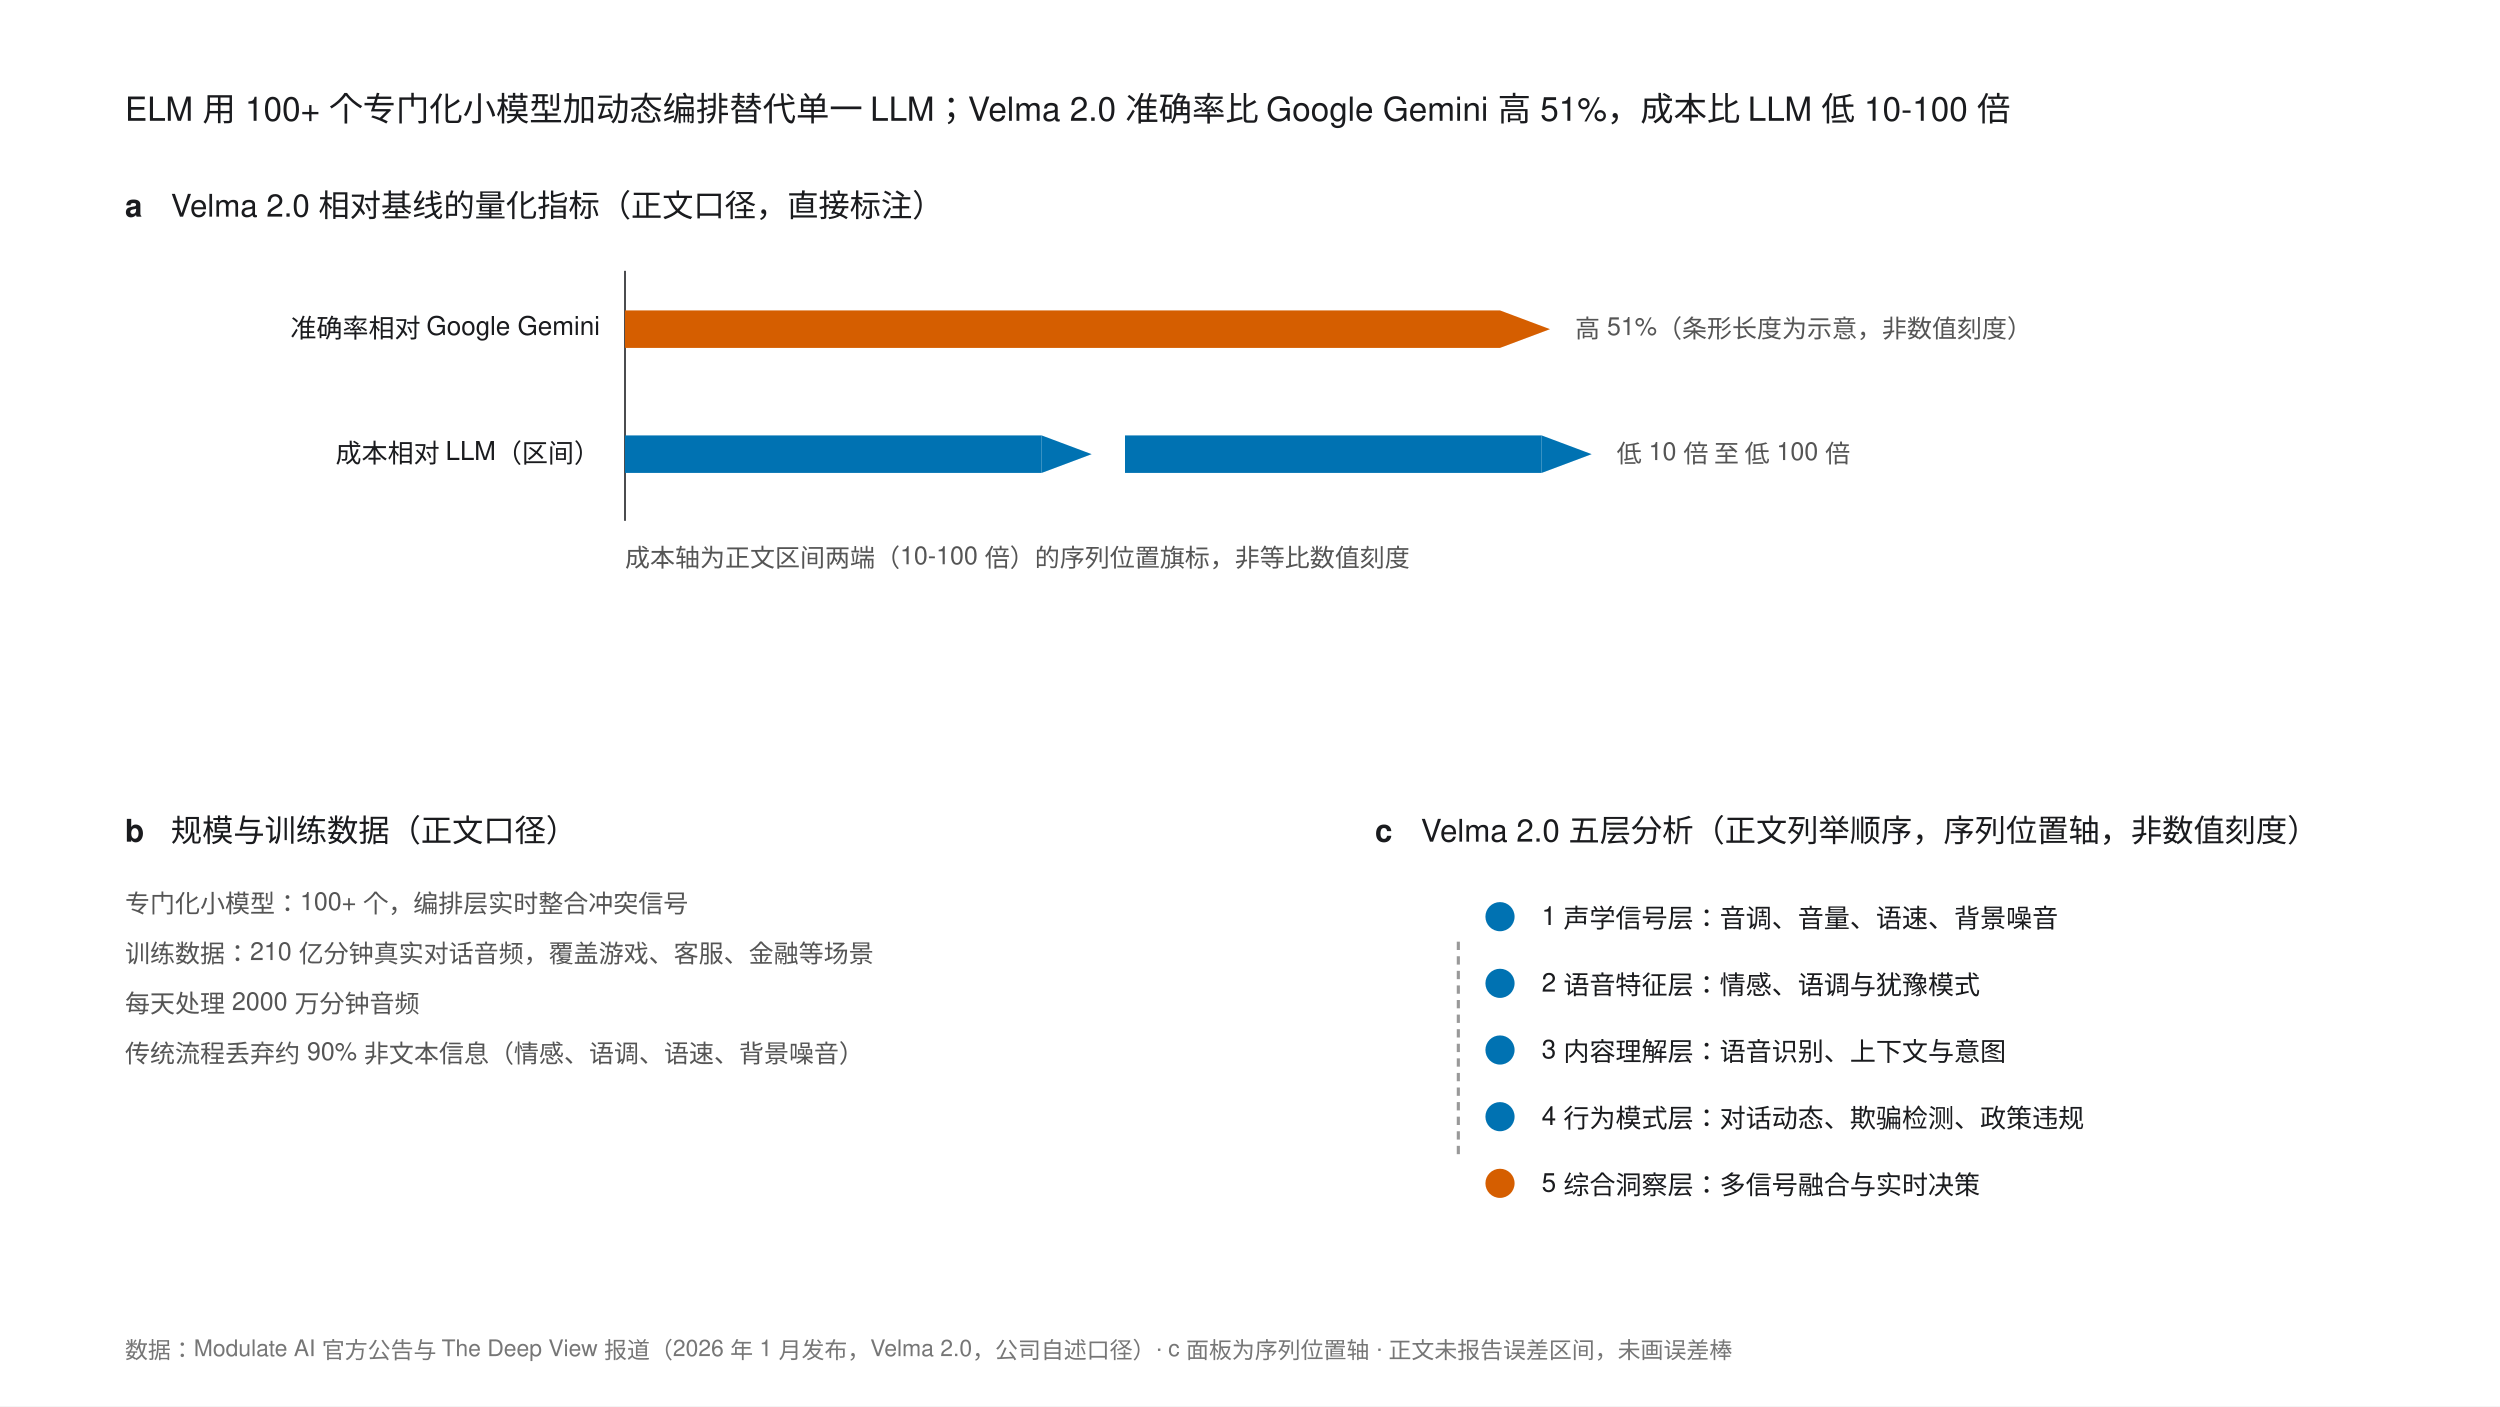
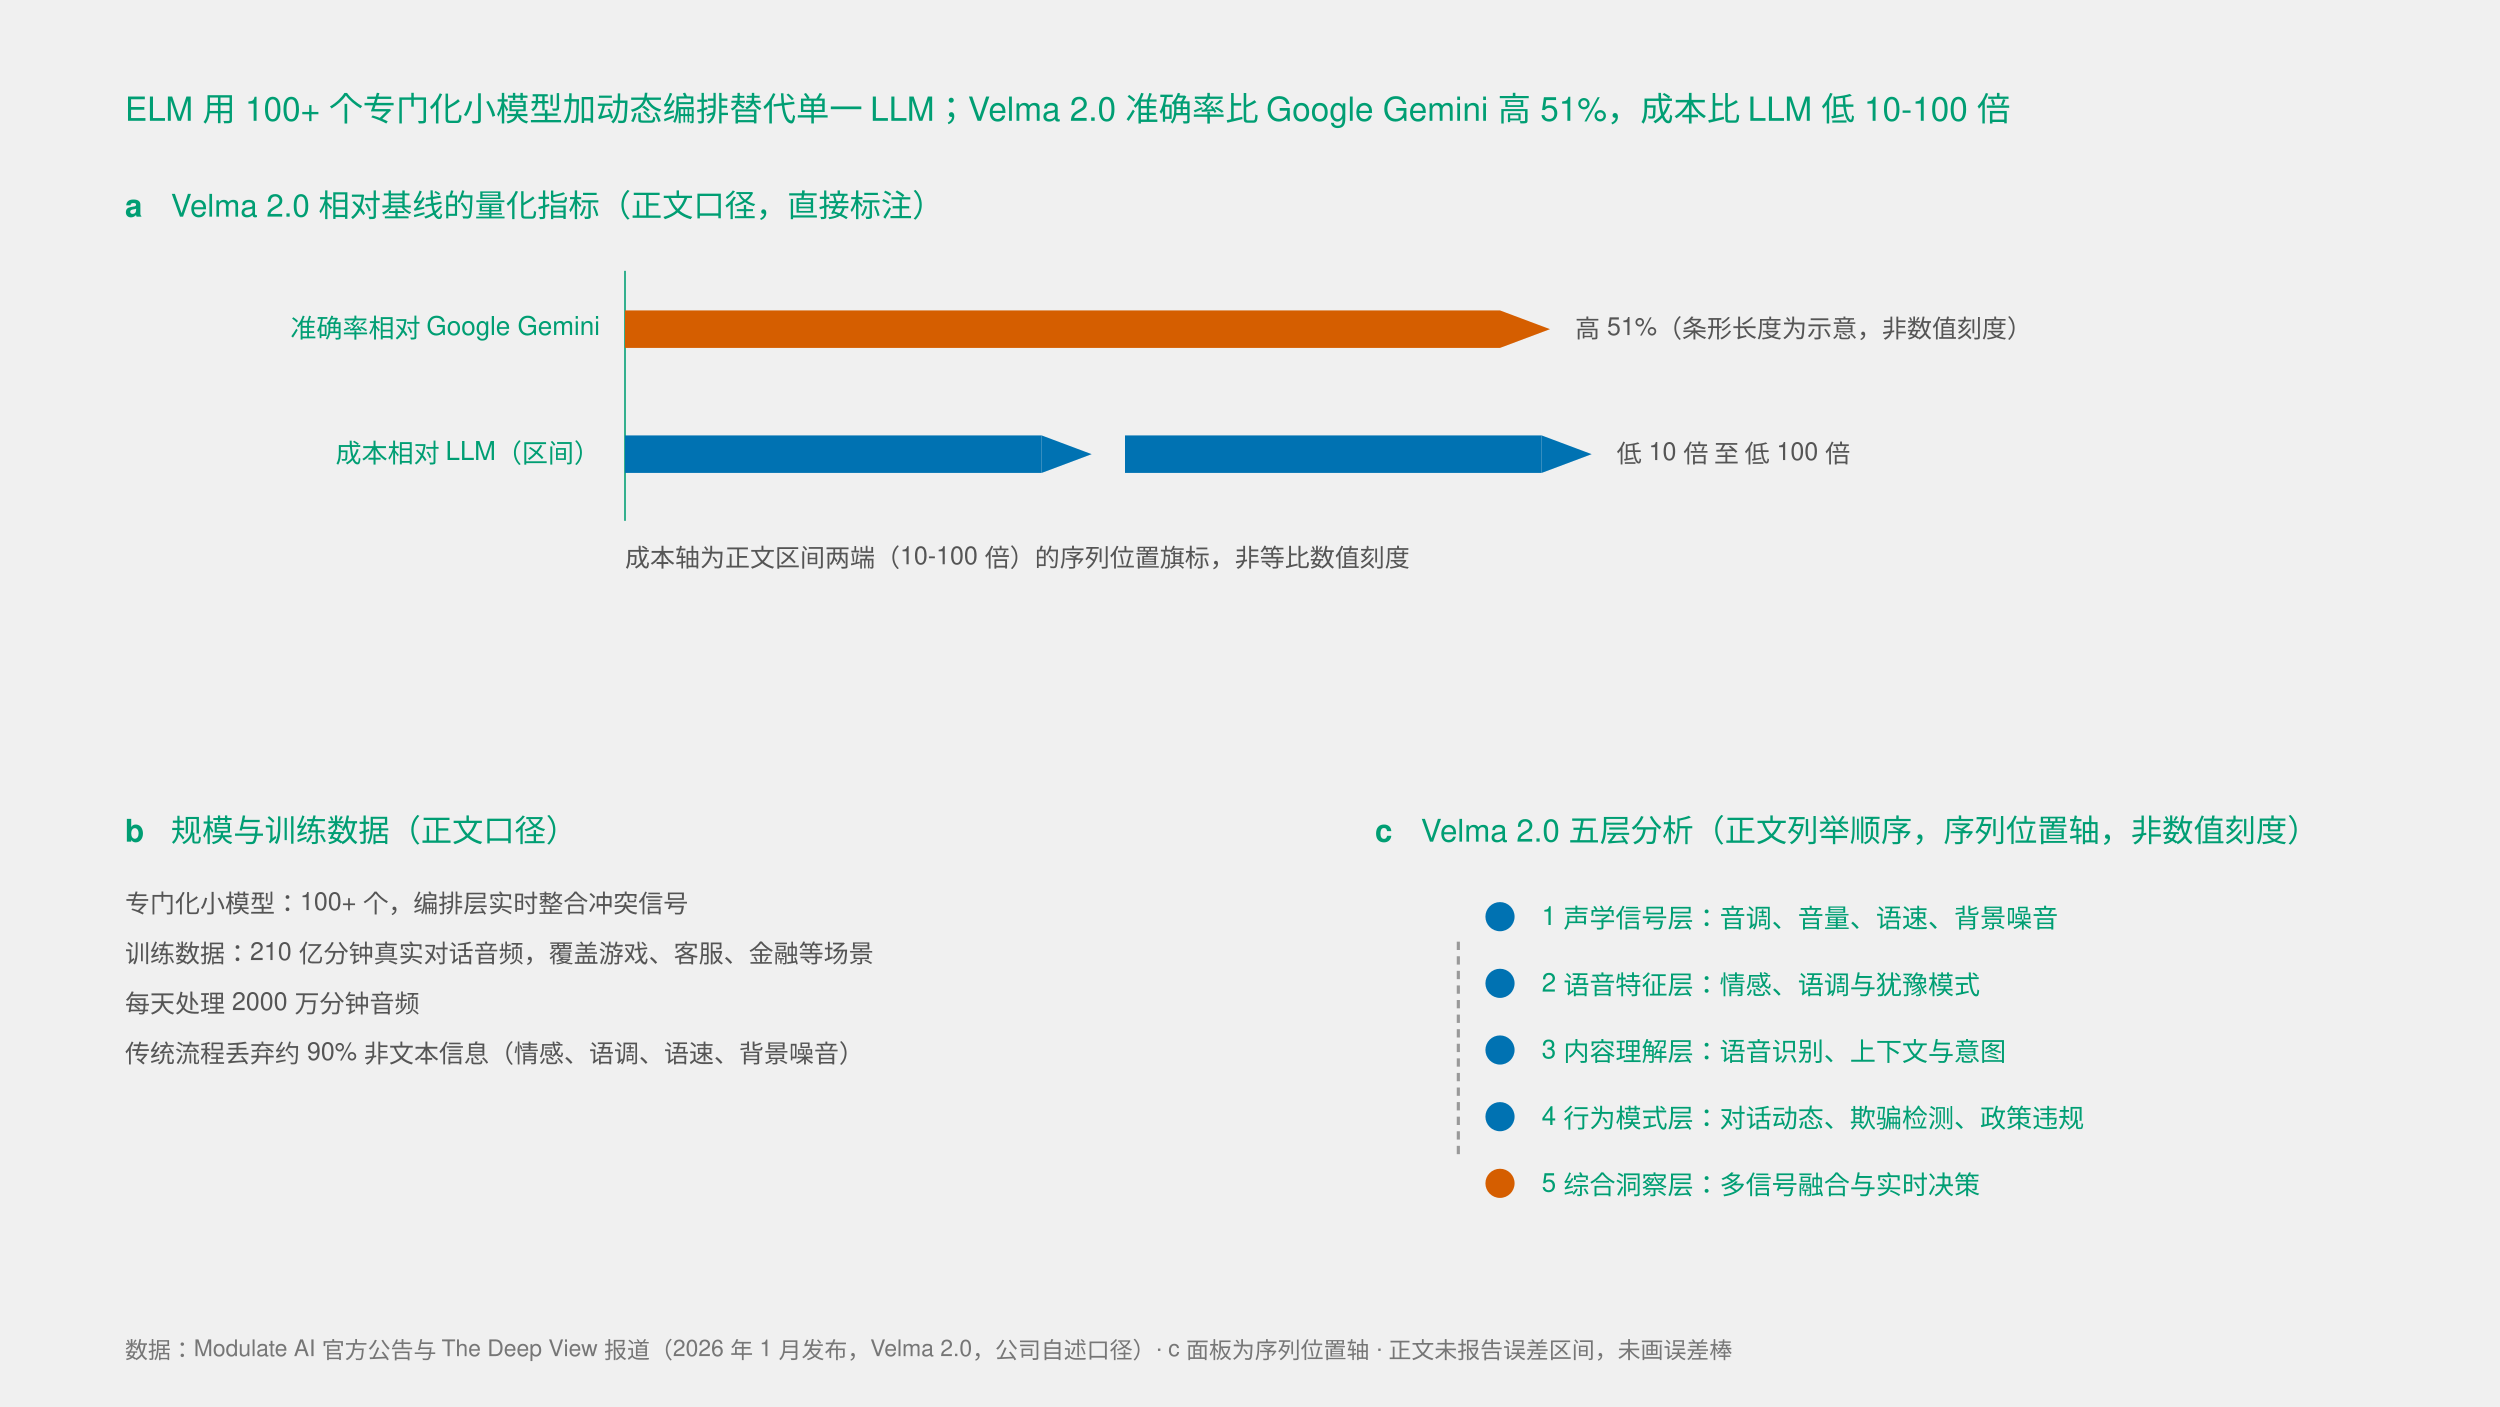
<svg xmlns="http://www.w3.org/2000/svg" width="1200" height="675" viewBox="0 0 1200 675" font-family="'Helvetica Neue',Helvetica,Arial,'PingFang SC',sans-serif">
-   <rect width="1200" height="675" fill="#FFFFFF" />
-   <text x="60" y="58" font-size="16" fill="#1A1B1E">ELM 用 100+ 个专门化小模型加动态编排替代单一 LLM；Velma 2.0 准确率比 Google Gemini 高 51%，成本比 LLM 低 10-100 倍</text>
-   <text x="60" y="104" font-size="15" font-weight="bold" fill="#1A1B1E">a</text>
-   <text x="82" y="104" font-size="15" fill="#1A1B1E">Velma 2.0 相对基线的量化指标（正文口径，直接标注）</text>
-   <line x1="300" y1="130" x2="300" y2="250" stroke="#1A1B1E" stroke-width="0.75" />
-   <text x="288" y="162" font-size="12.5" fill="#1A1B1E" text-anchor="end">准确率相对 Google Gemini</text>
+   <rect width="1200" height="675" fill="#F0F0F0" />
+   <text x="60" y="58" font-size="16" fill="#009E73">ELM 用 100+ 个专门化小模型加动态编排替代单一 LLM；Velma 2.0 准确率比 Google Gemini 高 51%，成本比 LLM 低 10-100 倍</text>
+   <text x="60" y="104" font-size="15" font-weight="bold" fill="#009E73">a</text>
+   <text x="82" y="104" font-size="15" fill="#009E73">Velma 2.0 相对基线的量化指标（正文口径，直接标注）</text>
+   <line x1="300" y1="130" x2="300" y2="250" stroke="#009E73" stroke-width="0.75" />
+   <text x="288" y="162" font-size="12.5" fill="#009E73" text-anchor="end">准确率相对 Google Gemini</text>
  <rect x="300" y="149" width="420" height="18" fill="#D55E00" />
  <polygon points="720,149 744,158 720,167" fill="#D55E00" />
  <text x="756" y="162" font-size="12" fill="#555">高 51%（条形长度为示意，非数值刻度）</text>
-   <text x="288" y="222" font-size="12.5" fill="#1A1B1E" text-anchor="end">成本相对 LLM（区间）</text>
+   <text x="288" y="222" font-size="12.5" fill="#009E73" text-anchor="end">成本相对 LLM（区间）</text>
  <rect x="300" y="209" width="200" height="18" fill="#0072B2" />
  <polygon points="500,209 524,218 500,227" fill="#0072B2" />
  <rect x="540" y="209" width="200" height="18" fill="#0072B2" />
  <polygon points="740,209 764,218 740,227" fill="#0072B2" />
  <text x="776" y="222" font-size="12" fill="#555">低 10 倍 至 低 100 倍</text>
  <text x="300" y="272" font-size="12" fill="#555">成本轴为正文区间两端（10-100 倍）的序列位置旗标，非等比数值刻度</text>
-   <text x="60" y="404" font-size="15" font-weight="bold" fill="#1A1B1E">b</text>
-   <text x="82" y="404" font-size="15" fill="#1A1B1E">规模与训练数据（正文口径）</text>
+   <text x="60" y="404" font-size="15" font-weight="bold" fill="#009E73">b</text>
+   <text x="82" y="404" font-size="15" fill="#009E73">规模与训练数据（正文口径）</text>
  <g font-size="12" fill="#555">
    <text x="60" y="438">专门化小模型：100+ 个，编排层实时整合冲突信号</text>
    <text x="60" y="462">训练数据：210 亿分钟真实对话音频，覆盖游戏、客服、金融等场景</text>
    <text x="60" y="486">每天处理 2000 万分钟音频</text>
    <text x="60" y="510">传统流程丢弃约 90% 非文本信息（情感、语调、语速、背景噪音）</text>
  </g>
-   <text x="660" y="404" font-size="15" font-weight="bold" fill="#1A1B1E">c</text>
-   <text x="682" y="404" font-size="15" fill="#1A1B1E">Velma 2.0 五层分析（正文列举顺序，序列位置轴，非数值刻度）</text>
+   <text x="660" y="404" font-size="15" font-weight="bold" fill="#009E73">c</text>
+   <text x="682" y="404" font-size="15" fill="#009E73">Velma 2.0 五层分析（正文列举顺序，序列位置轴，非数值刻度）</text>
  <g>
    <circle cx="720" cy="440" r="7" fill="#0072B2" />
-     <text x="740" y="444" font-size="12.5" fill="#1A1B1E">1 声学信号层：音调、音量、语速、背景噪音</text>
+     <text x="740" y="444" font-size="12.5" fill="#009E73">1 声学信号层：音调、音量、语速、背景噪音</text>
    <circle cx="720" cy="472" r="7" fill="#0072B2" />
-     <text x="740" y="476" font-size="12.5" fill="#1A1B1E">2 语音特征层：情感、语调与犹豫模式</text>
+     <text x="740" y="476" font-size="12.5" fill="#009E73">2 语音特征层：情感、语调与犹豫模式</text>
    <circle cx="720" cy="504" r="7" fill="#0072B2" />
-     <text x="740" y="508" font-size="12.5" fill="#1A1B1E">3 内容理解层：语音识别、上下文与意图</text>
+     <text x="740" y="508" font-size="12.5" fill="#009E73">3 内容理解层：语音识别、上下文与意图</text>
    <circle cx="720" cy="536" r="7" fill="#0072B2" />
-     <text x="740" y="540" font-size="12.5" fill="#1A1B1E">4 行为模式层：对话动态、欺骗检测、政策违规</text>
+     <text x="740" y="540" font-size="12.5" fill="#009E73">4 行为模式层：对话动态、欺骗检测、政策违规</text>
    <circle cx="720" cy="568" r="7" fill="#D55E00" />
-     <text x="740" y="572" font-size="12.5" fill="#1A1B1E">5 综合洞察层：多信号融合与实时决策</text>
+     <text x="740" y="572" font-size="12.5" fill="#009E73">5 综合洞察层：多信号融合与实时决策</text>
  </g>
  <line x1="700" y1="452" x2="700" y2="556" stroke="#999999" stroke-width="1.5" stroke-dasharray="4 3" />
  <text x="60" y="652" font-size="11" fill="#767676">数据：Modulate AI 官方公告与 The Deep View 报道（2026 年 1 月发布，Velma 2.0，公司自述口径）· c 面板为序列位置轴 · 正文未报告误差区间，未画误差棒</text>
</svg>
